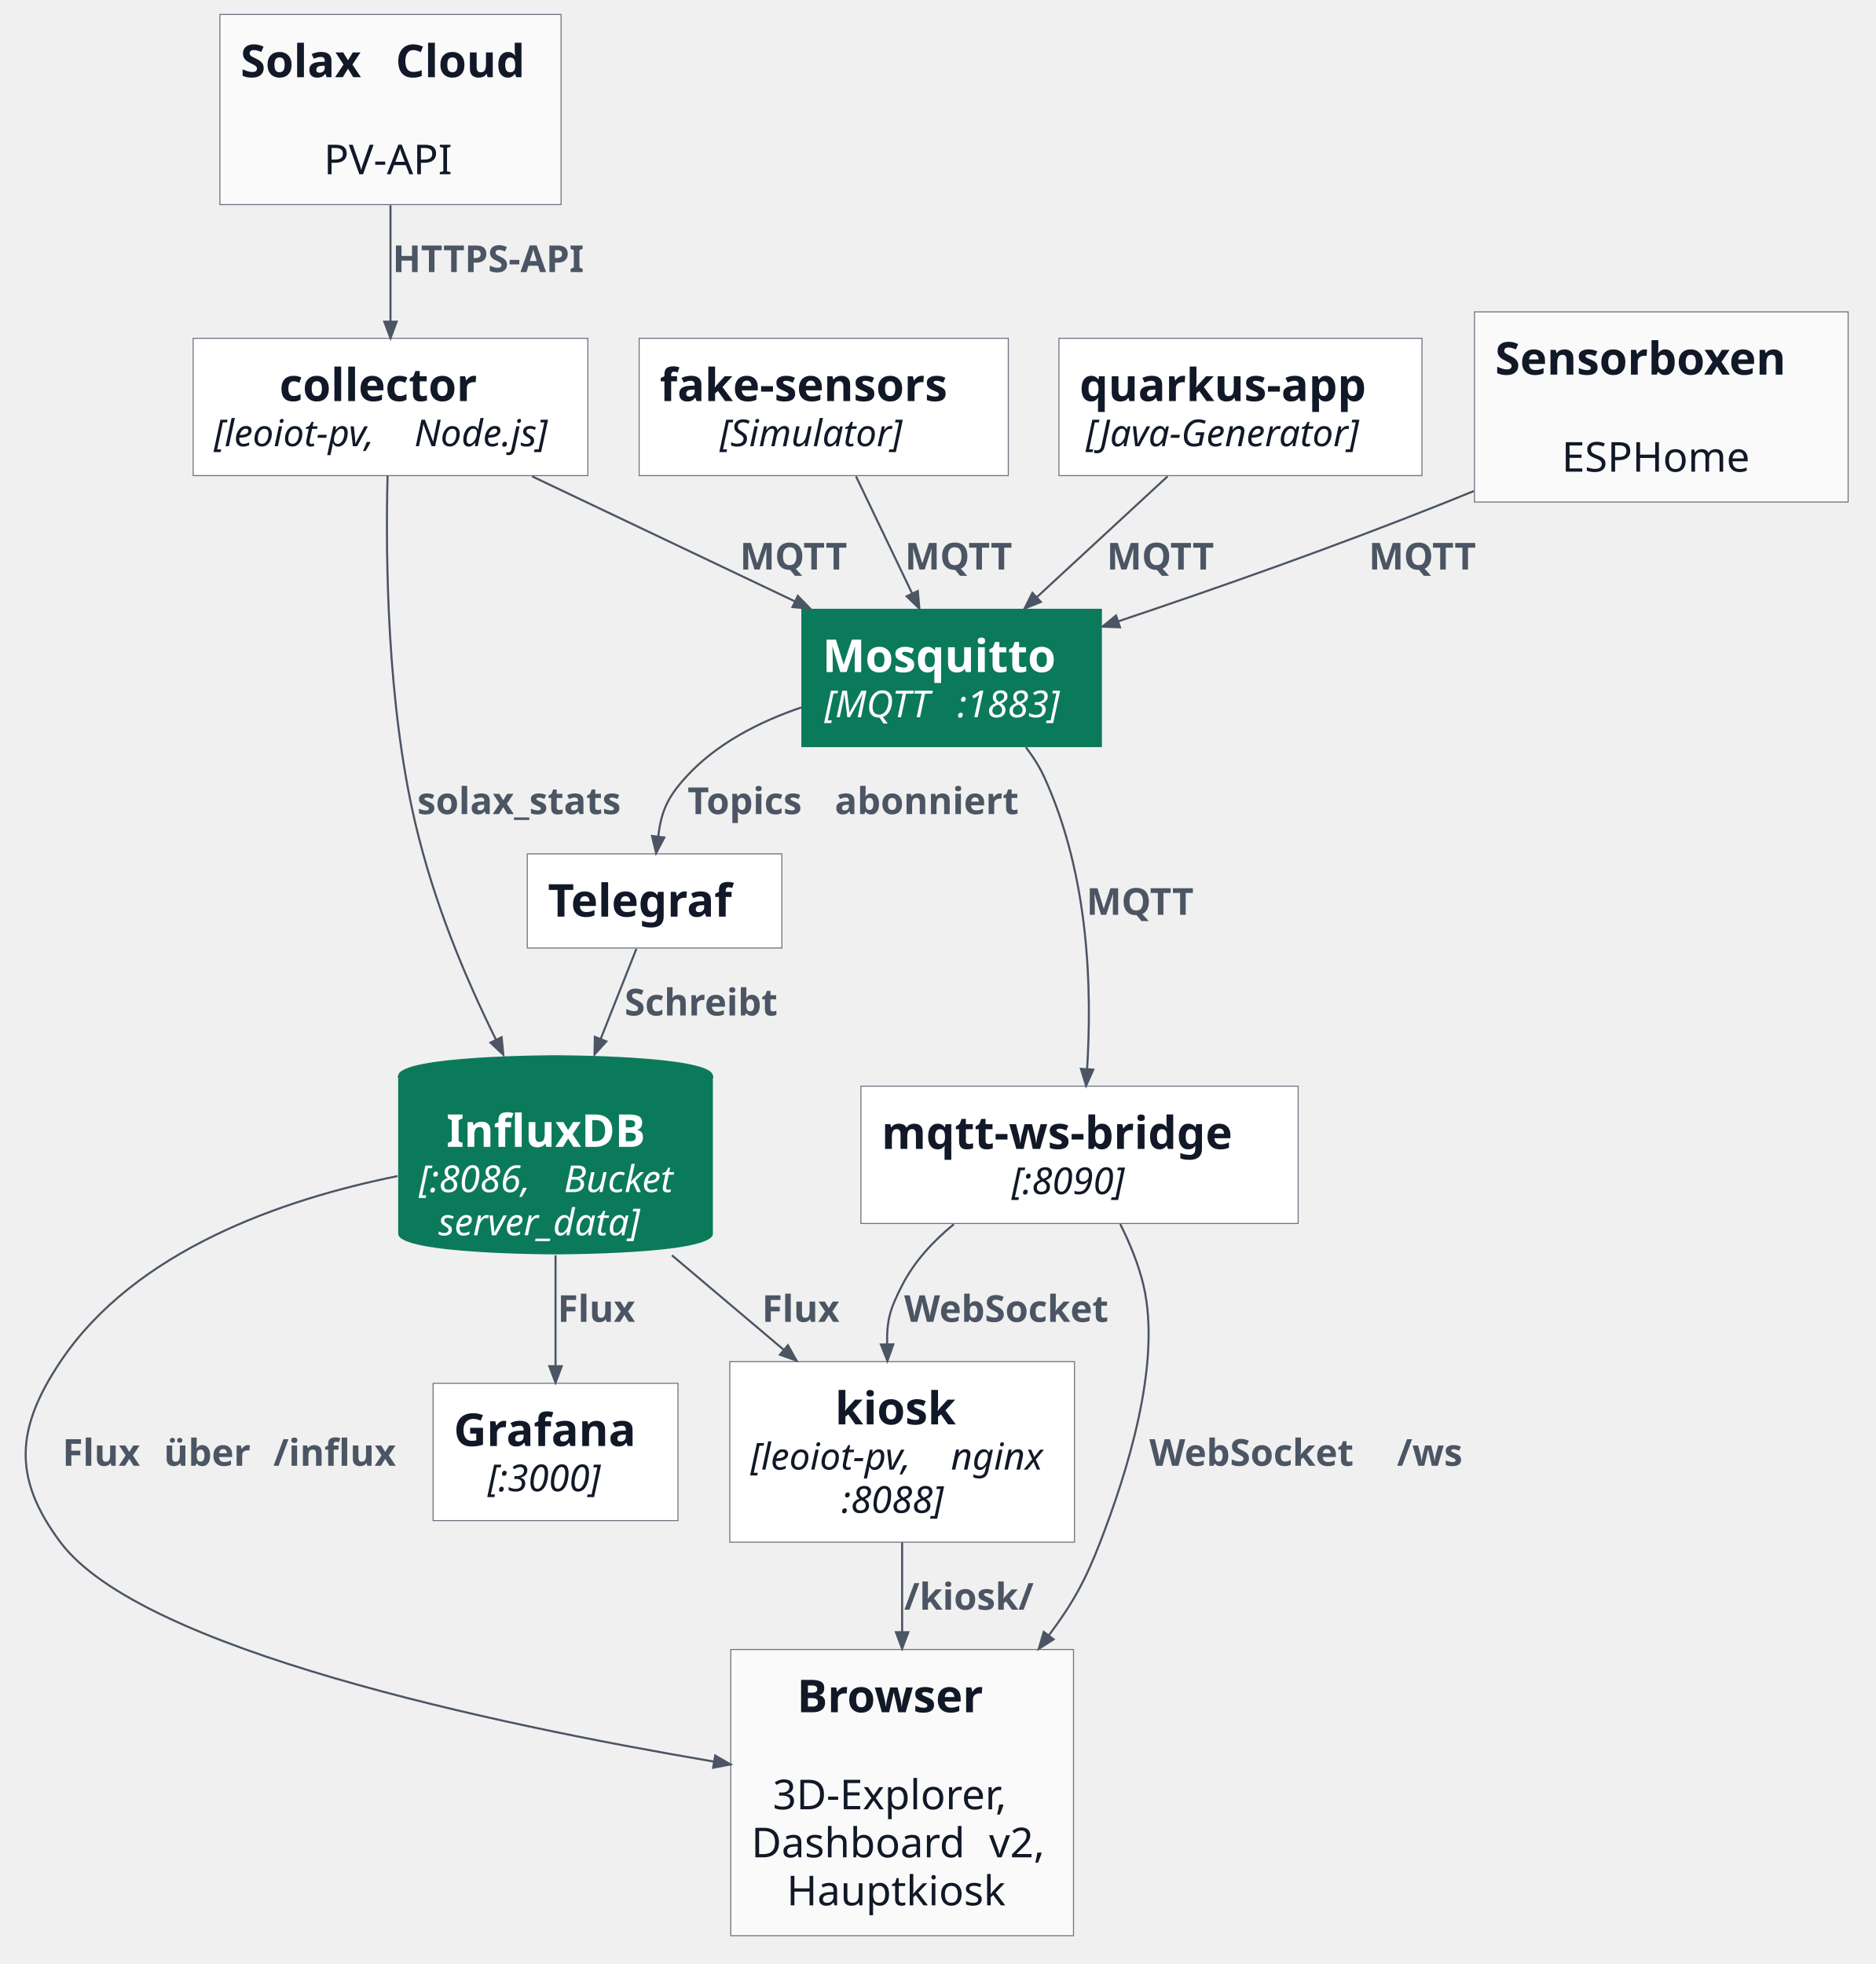
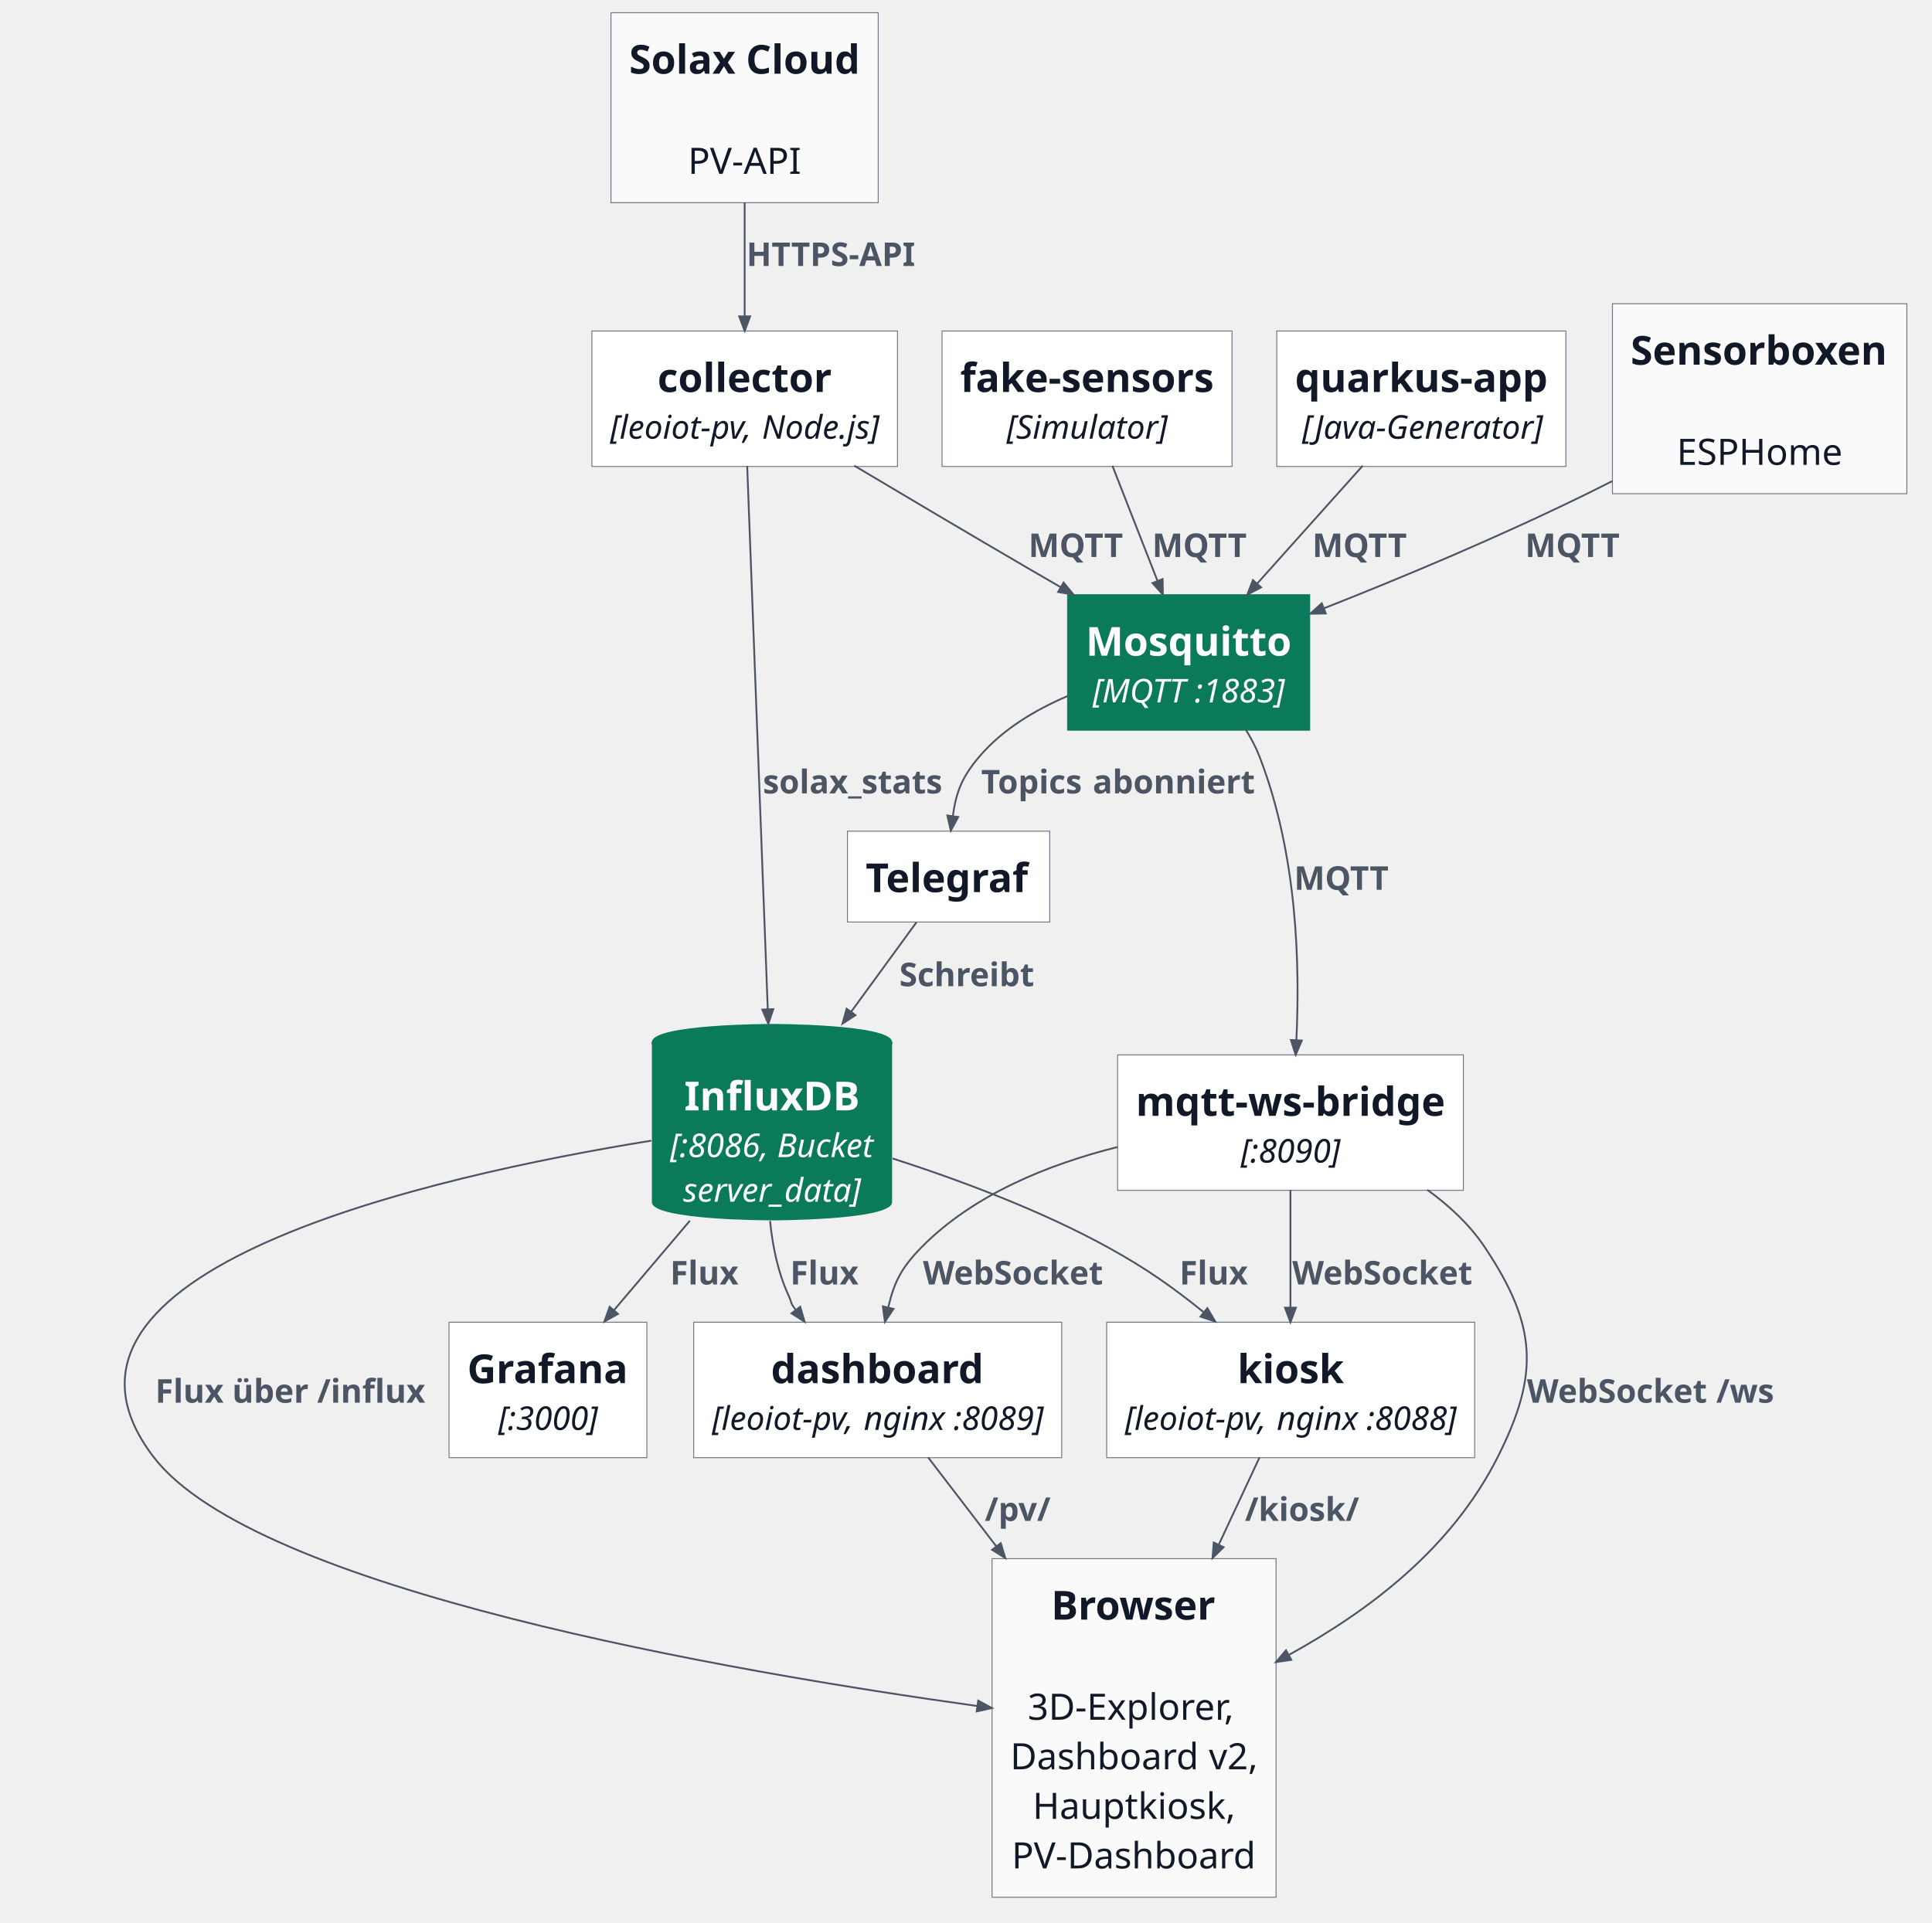
- <svg xmlns="http://www.w3.org/2000/svg" version="1.1" data-diagram-type="DESCRIPTION" style="width:909px;height:952px;" width="909px" height="952px" viewBox="0 0 909 952" zoomAndPan="magnify" preserveAspectRatio="none" contentStyleType="text/css">
+ <svg xmlns="http://www.w3.org/2000/svg" version="1.1" data-diagram-type="DESCRIPTION" style="width:1062px;height:1057px;" width="1062px" height="1057px" viewBox="0 0 1062 1057" zoomAndPan="magnify" preserveAspectRatio="none" contentStyleType="text/css">
  <defs />
  <g font-family="sans-serif" lengthAdjust="spacing">
    <g class="entity" data-qualified-name="sensors" id="ent0001" data-source-line="212">
-       <rect x="714.72" y="151.17" width="181.122" height="92.172" fill="#FAFAFA" style="stroke:#6B7280;stroke-width:0.5;" />
-       <text x="724.72" y="181.591" fill="#111827" font-size="22" textLength="161.122" font-weight="700">Sensorboxen</text>
-       <text x="802.102" y="205.344" fill="#111827" font-size="20"> </text>
-       <text x="757.053" y="228.625" fill="#111827" font-size="20" textLength="96.455">ESPHome</text>
+       <rect x="886.34" y="167" width="161.834" height="104.444" fill="#FAFAFA" style="stroke:#6B7280;stroke-width:0.5;" />
+       <text x="896.34" y="200.518" fill="#111827" font-size="22" textLength="141.834" font-weight="700">Sensorboxen</text>
+       <text x="964.657" y="228.344" fill="#111827" font-size="20"> </text>
+       <text x="921.707" y="255.584" fill="#111827" font-size="20" textLength="91.1">ESPHome</text>
    </g>
    <g class="entity" data-qualified-name="fake" id="ent0002" data-source-line="71">
-       <rect x="309.82" y="163.98" width="178.931" height="66.563" fill="#FFF" style="stroke:#6B7280;stroke-width:0.5;" />
-       <text x="319.82" y="194.401" fill="#111827" font-size="22" textLength="158.931" font-weight="700">fake-sensors</text>
-       <text x="348.827" y="216.297" fill="#111827" font-size="18" textLength="100.916" font-style="italic">[Simulator]</text>
+       <rect x="517.84" y="182" width="159.392" height="74.48" fill="#FFF" style="stroke:#6B7280;stroke-width:0.5;" />
+       <text x="527.84" y="215.518" fill="#111827" font-size="22" textLength="139.392" font-weight="700">fake-sensors</text>
+       <text x="553.292" y="241.206" fill="#111827" font-size="18" textLength="88.487" font-style="italic">[Simulator]</text>
    </g>
    <g class="entity" data-qualified-name="quarkus" id="ent0003" data-source-line="71">
-       <rect x="513.3" y="163.98" width="175.966" height="66.563" fill="#FFF" style="stroke:#6B7280;stroke-width:0.5;" />
-       <text x="523.3" y="194.401" fill="#111827" font-size="22" textLength="155.966" font-weight="700">quarkus-app</text>
-       <text x="526.299" y="216.297" fill="#111827" font-size="18" textLength="149.968" font-style="italic">[Java-Generator]</text>
+       <rect x="701.84" y="182" width="158.908" height="74.48" fill="#FFF" style="stroke:#6B7280;stroke-width:0.5;" />
+       <text x="711.84" y="215.518" fill="#111827" font-size="22" textLength="138.908" font-weight="700">quarkus-app</text>
+       <text x="715.748" y="241.206" fill="#111827" font-size="18" textLength="131.093" font-style="italic">[Java-Generator]</text>
    </g>
    <g class="entity" data-qualified-name="solaxcloud" id="ent0004" data-source-line="212">
-       <rect x="106.58" y="7" width="165.406" height="92.172" fill="#FAFAFA" style="stroke:#6B7280;stroke-width:0.5;" />
-       <text x="116.58" y="37.421" fill="#111827" font-size="22" textLength="67.536" font-weight="700">Solax</text>
-       <text x="184.116" y="37.421" fill="#111827" font-size="22" font-weight="700"> </text>
-       <text x="191.775" y="37.421" fill="#111827" font-size="22" textLength="70.211" font-weight="700">Cloud</text>
-       <text x="186.104" y="61.174" fill="#111827" font-size="20"> </text>
-       <text x="156.983" y="84.455" fill="#111827" font-size="20" textLength="64.6">PV-API</text>
+       <rect x="335.84" y="7" width="146.896" height="104.444" fill="#FAFAFA" style="stroke:#6B7280;stroke-width:0.5;" />
+       <text x="345.84" y="40.518" fill="#111827" font-size="22" textLength="58.454" font-weight="700">Solax</text>
+       <text x="404.294" y="40.518" fill="#111827" font-size="22" font-weight="700"> </text>
+       <text x="410.014" y="40.518" fill="#111827" font-size="22" textLength="62.722" font-weight="700">Cloud</text>
+       <text x="406.688" y="68.344" fill="#111827" font-size="20"> </text>
+       <text x="378.188" y="95.584" fill="#111827" font-size="20" textLength="62.2">PV-API</text>
    </g>
    <g class="entity" data-qualified-name="mosquitto" id="ent0005" data-source-line="71">
-       <rect x="388.68" y="295.34" width="145.2" height="66.563" fill="#0B7A5A" style="stroke:#0B7A5A;stroke-width:0.5;" />
-       <text x="398.68" y="325.761" fill="#FFF" font-size="22" textLength="125.2" font-weight="700">Mosquitto</text>
-       <text x="399.616" y="347.657" fill="#FFF" font-size="18" textLength="58.711" font-style="italic">[MQTT</text>
-       <text x="458.327" y="347.657" fill="#FFF" font-size="18" font-style="italic"> </text>
-       <text x="464.049" y="347.657" fill="#FFF" font-size="18" textLength="58.896" font-style="italic">:1883]</text>
+       <rect x="586.84" y="327" width="133.102" height="74.48" fill="#0B7A5A" style="stroke:#0B7A5A;stroke-width:0.5;" />
+       <text x="596.84" y="360.518" fill="#FFF" font-size="22" textLength="113.102" font-weight="700">Mosquitto</text>
+       <text x="600.616" y="386.206" fill="#FFF" font-size="18" textLength="51.372" font-style="italic">[MQTT</text>
+       <text x="651.987" y="386.206" fill="#FFF" font-size="18" font-style="italic"> </text>
+       <text x="656.667" y="386.206" fill="#FFF" font-size="18" textLength="49.5" font-style="italic">:1883]</text>
    </g>
    <g class="entity" data-qualified-name="telegraf" id="ent0006" data-source-line="71">
-       <rect x="255.58" y="413.9" width="123.404" height="45.609" fill="#FFF" style="stroke:#6B7280;stroke-width:0.5;" />
-       <text x="265.58" y="444.321" fill="#111827" font-size="22" textLength="103.404" font-weight="700">Telegraf</text>
+       <rect x="465.84" y="457" width="111.168" height="49.964" fill="#FFF" style="stroke:#6B7280;stroke-width:0.5;" />
+       <text x="475.84" y="490.518" fill="#111827" font-size="22" textLength="91.168" font-weight="700">Telegraf</text>
    </g>
    <g class="entity" data-qualified-name="influx" id="ent0007" data-source-line="75">
-       <path d="M193.01,521.51 C193.01,511.51 269.284,511.51 269.284,511.51 C269.284,511.51 345.558,511.51 345.558,521.51 L345.558,598.026 C345.558,608.026 269.284,608.026 269.284,608.026 C269.284,608.026 193.01,608.026 193.01,598.026 L193.01,521.51" fill="#0B7A5A" />
-       <path d="M193.01,521.51 C193.01,531.51 269.284,531.51 269.284,531.51 C269.284,531.51 345.558,531.51 345.558,521.51" style="stroke:#0B7A5A;stroke-width:0.5;" fill="none" />
-       <text x="216.363" y="555.931" fill="#FFF" font-size="22" textLength="105.843" font-weight="700">InfluxDB</text>
-       <text x="203.01" y="577.827" fill="#FFF" font-size="18" textLength="64.617" font-style="italic">[:8086,</text>
-       <text x="267.627" y="577.827" fill="#FFF" font-size="18" font-style="italic"> </text>
-       <text x="273.349" y="577.827" fill="#FFF" font-size="18" textLength="62.209" font-style="italic">Bucket</text>
-       <text x="212.511" y="598.781" fill="#FFF" font-size="18" textLength="113.546" font-style="italic">server_data]</text>
+       <path d="M358.34,573 C358.34,563 424.356,563 424.356,563 C424.356,563 490.371,563 490.371,573 L490.371,660.996 C490.371,670.996 424.356,670.996 424.356,670.996 C424.356,670.996 358.34,670.996 358.34,660.996 L358.34,573" fill="#0B7A5A" />
+       <path d="M358.34,573 C358.34,583 424.356,583 424.356,583 C424.356,583 490.371,583 490.371,573" style="stroke:#0B7A5A;stroke-width:0.5;" fill="none" />
+       <text x="376.12" y="610.518" fill="#FFF" font-size="22" textLength="96.47" font-weight="700">InfluxDB</text>
+       <text x="368.34" y="636.206" fill="#FFF" font-size="18" textLength="54.108" font-style="italic">[:8086,</text>
+       <text x="422.448" y="636.206" fill="#FFF" font-size="18" font-style="italic"> </text>
+       <text x="427.128" y="636.206" fill="#FFF" font-size="18" textLength="53.244" font-style="italic">Bucket</text>
+       <text x="375.531" y="660.722" fill="#FFF" font-size="18" textLength="97.649" font-style="italic">server_data]</text>
    </g>
    <g class="entity" data-qualified-name="bridge" id="ent0008" data-source-line="71">
-       <rect x="417.31" y="526.49" width="211.941" height="66.563" fill="#FFF" style="stroke:#6B7280;stroke-width:0.5;" />
-       <text x="427.31" y="556.911" fill="#111827" font-size="22" textLength="191.941" font-weight="700">mqtt-ws-bridge</text>
-       <text x="490.322" y="578.807" fill="#111827" font-size="18" textLength="65.918" font-style="italic">[:8090]</text>
+       <rect x="614.34" y="580" width="190.039" height="74.48" fill="#FFF" style="stroke:#6B7280;stroke-width:0.5;" />
+       <text x="624.34" y="613.518" fill="#111827" font-size="22" textLength="170.039" font-weight="700">mqtt-ws-bridge</text>
+       <text x="681.999" y="639.206" fill="#111827" font-size="18" textLength="54.72" font-style="italic">[:8090]</text>
    </g>
    <g class="entity" data-qualified-name="grafana" id="ent0009" data-source-line="71">
-       <rect x="209.95" y="670.51" width="118.678" height="66.563" fill="#FFF" style="stroke:#6B7280;stroke-width:0.5;" />
-       <text x="219.95" y="700.931" fill="#111827" font-size="22" textLength="98.678" font-weight="700">Grafana</text>
-       <text x="236.33" y="722.827" fill="#111827" font-size="18" textLength="65.918" font-style="italic">[:3000]</text>
+       <rect x="246.84" y="727" width="108.748" height="74.48" fill="#FFF" style="stroke:#6B7280;stroke-width:0.5;" />
+       <text x="256.84" y="760.518" fill="#111827" font-size="22" textLength="88.748" font-weight="700">Grafana</text>
+       <text x="273.854" y="786.206" fill="#111827" font-size="18" textLength="54.72" font-style="italic">[:3000]</text>
    </g>
    <g class="entity" data-qualified-name="collector" id="ent0010" data-source-line="71">
-       <rect x="93.64" y="163.98" width="191.299" height="66.563" fill="#FFF" style="stroke:#6B7280;stroke-width:0.5;" />
-       <text x="135.45" y="194.401" fill="#111827" font-size="22" textLength="107.68" font-weight="700">collector</text>
-       <text x="103.64" y="216.297" fill="#111827" font-size="18" textLength="91.477" font-style="italic">[leoiot-pv,</text>
-       <text x="195.117" y="216.297" fill="#111827" font-size="18" font-style="italic"> </text>
-       <text x="200.838" y="216.297" fill="#111827" font-size="18" textLength="74.101" font-style="italic">Node.js]</text>
+       <rect x="325.34" y="182" width="167.995" height="74.48" fill="#FFF" style="stroke:#6B7280;stroke-width:0.5;" />
+       <text x="361.432" y="215.518" fill="#111827" font-size="22" textLength="95.81" font-weight="700">collector</text>
+       <text x="335.34" y="241.206" fill="#111827" font-size="18" textLength="78.804" font-style="italic">[leoiot-pv,</text>
+       <text x="414.144" y="241.206" fill="#111827" font-size="18" font-style="italic"> </text>
+       <text x="418.824" y="241.206" fill="#111827" font-size="18" textLength="64.512" font-style="italic">Node.js]</text>
    </g>
    <g class="entity" data-qualified-name="kiosk" id="ent0011" data-source-line="71">
-       <rect x="353.74" y="660.03" width="167.094" height="87.516" fill="#FFF" style="stroke:#6B7280;stroke-width:0.5;" />
-       <text x="404.781" y="690.451" fill="#111827" font-size="22" textLength="65.012" font-weight="700">kiosk</text>
-       <text x="363.74" y="712.347" fill="#111827" font-size="18" textLength="91.477" font-style="italic">[leoiot-pv,</text>
-       <text x="455.217" y="712.347" fill="#111827" font-size="18" font-style="italic"> </text>
-       <text x="460.938" y="712.347" fill="#111827" font-size="18" textLength="49.896" font-style="italic">nginx</text>
-       <text x="407.839" y="733.301" fill="#111827" font-size="18" textLength="58.896" font-style="italic">:8088]</text>
+       <rect x="608.34" y="727" width="202.267" height="74.48" fill="#FFF" style="stroke:#6B7280;stroke-width:0.5;" />
+       <text x="680.202" y="760.518" fill="#111827" font-size="22" textLength="58.542" font-weight="700">kiosk</text>
+       <text x="618.34" y="786.206" fill="#111827" font-size="18" textLength="78.804" font-style="italic">[leoiot-pv,</text>
+       <text x="697.144" y="786.206" fill="#111827" font-size="18" font-style="italic"> </text>
+       <text x="701.824" y="786.206" fill="#111827" font-size="18" textLength="44.604" font-style="italic">nginx</text>
+       <text x="746.427" y="786.206" fill="#111827" font-size="18" font-style="italic"> </text>
+       <text x="751.107" y="786.206" fill="#111827" font-size="18" textLength="49.5" font-style="italic">:8088]</text>
    </g>
-     <g class="entity" data-qualified-name="browser" id="ent0012" data-source-line="212">
-       <rect x="354.22" y="799.55" width="166.133" height="138.734" fill="#FAFAFA" style="stroke:#6B7280;stroke-width:0.5;" />
-       <text x="386.325" y="829.971" fill="#111827" font-size="22" textLength="101.922" font-weight="700">Browser</text>
-       <text x="434.108" y="853.724" fill="#111827" font-size="20"> </text>
-       <text x="374.581" y="877.005" fill="#111827" font-size="20" textLength="125.41">3D-Explorer,</text>
-       <text x="364.22" y="900.286" fill="#111827" font-size="20" textLength="108.857">Dashboard</text>
-       <text x="473.077" y="900.286" fill="#111827" font-size="20"> </text>
-       <text x="479.435" y="900.286" fill="#111827" font-size="20" textLength="30.918">v2,</text>
-       <text x="381.344" y="923.568" fill="#111827" font-size="20" textLength="111.885">Hauptkiosk</text>
+     <g class="entity" data-qualified-name="dashboard" id="ent0012" data-source-line="71">
+       <rect x="381.34" y="727" width="202.267" height="74.48" fill="#FFF" style="stroke:#6B7280;stroke-width:0.5;" />
+       <text x="423.799" y="760.518" fill="#111827" font-size="22" textLength="117.348" font-weight="700">dashboard</text>
+       <text x="391.34" y="786.206" fill="#111827" font-size="18" textLength="78.804" font-style="italic">[leoiot-pv,</text>
+       <text x="470.144" y="786.206" fill="#111827" font-size="18" font-style="italic"> </text>
+       <text x="474.824" y="786.206" fill="#111827" font-size="18" textLength="44.604" font-style="italic">nginx</text>
+       <text x="519.427" y="786.206" fill="#111827" font-size="18" font-style="italic"> </text>
+       <text x="524.107" y="786.206" fill="#111827" font-size="18" textLength="49.5" font-style="italic">:8089]</text>
    </g>
-     <g class="link" data-entity-1="ent0001" data-entity-2="ent0005" id="lnk13" data-source-line="1779" data-link-type="dependency">
-       <path d="M714.38,238.03 C709.96,239.85 705.58,241.63 701.28,243.34 C645.92,265.46 589.794,285.144 541.934,301.214" style="stroke:#4B5563;stroke-width:1;" fill="none" id="sensors-to-mosquitto" />
-       <polygon points="534.35,303.76,542.889,304.058,540.979,298.37,534.35,303.76" fill="#4B5563" style="stroke:#4B5563;stroke-width:1;stroke-linejoin:miter;stroke-miterlimit:10;" />
-       <text x="663.48" y="276.048" fill="#4B5563" font-size="18" textLength="57.771" font-weight="700">MQTT</text>
+     <g class="entity" data-qualified-name="browser" id="ent0013" data-source-line="212">
+       <rect x="545.34" y="857" width="156.1" height="186.164" fill="#FAFAFA" style="stroke:#6B7280;stroke-width:0.5;" />
+       <text x="577.817" y="890.518" fill="#111827" font-size="22" textLength="91.146" font-weight="700">Browser</text>
+       <text x="620.79" y="918.344" fill="#111827" font-size="20"> </text>
+       <text x="564.94" y="945.584" fill="#111827" font-size="20" textLength="116.9">3D-Explorer,</text>
+       <text x="555.34" y="972.824" fill="#111827" font-size="20" textLength="103.94">Dashboard</text>
+       <text x="659.28" y="972.824" fill="#111827" font-size="20"> </text>
+       <text x="664.48" y="972.824" fill="#111827" font-size="20" textLength="26.96">v2,</text>
+       <text x="567.65" y="1000.064" fill="#111827" font-size="20" textLength="111.48">Hauptkiosk,</text>
+       <text x="556.15" y="1027.304" fill="#111827" font-size="20" textLength="134.48">PV-Dashboard</text>
    </g>
-     <g class="link" data-entity-1="ent0002" data-entity-2="ent0005" id="lnk14" data-source-line="1779" data-link-type="dependency">
-       <path d="M414.93,230.9 C424.33,250.51 432.795,268.165 442.185,287.775" style="stroke:#4B5563;stroke-width:1;" fill="none" id="fake-to-mosquitto" />
-       <polygon points="445.64,294.99,444.891,286.479,439.479,289.07,445.64,294.99" fill="#4B5563" style="stroke:#4B5563;stroke-width:1;stroke-linejoin:miter;stroke-miterlimit:10;" />
-       <text x="438.66" y="276.048" fill="#4B5563" font-size="18" textLength="57.771" font-weight="700">MQTT</text>
+     <g class="link" data-entity-1="ent0001" data-entity-2="ent0005" id="lnk14" data-source-line="1779" data-link-type="dependency">
+       <path d="M886.29,264.51 C881.93,266.74 877.6,268.91 873.34,271 C822.98,295.71 771.74,317.1 727.65,334.52" style="stroke:#4B5563;stroke-width:1;" fill="none" id="sensors-to-mosquitto" />
+       <polygon points="720.21,337.46,728.753,337.31,726.548,331.73,720.21,337.46" fill="#4B5563" style="stroke:#4B5563;stroke-width:1;stroke-linejoin:miter;stroke-miterlimit:10;" />
+       <text x="838.34" y="306.242" fill="#4B5563" font-size="18" textLength="52.146" font-weight="700">MQTT</text>
    </g>
-     <g class="link" data-entity-1="ent0003" data-entity-2="ent0005" id="lnk15" data-source-line="1779" data-link-type="dependency">
-       <path d="M565.96,230.9 C544.73,250.51 523.695,269.95 502.475,289.56" style="stroke:#4B5563;stroke-width:1;" fill="none" id="quarkus-to-mosquitto" />
-       <polygon points="496.6,294.99,504.511,291.764,500.439,287.357,496.6,294.99" fill="#4B5563" style="stroke:#4B5563;stroke-width:1;stroke-linejoin:miter;stroke-miterlimit:10;" />
-       <text x="536.48" y="276.048" fill="#4B5563" font-size="18" textLength="57.771" font-weight="700">MQTT</text>
+     <g class="link" data-entity-1="ent0002" data-entity-2="ent0005" id="lnk15" data-source-line="1779" data-link-type="dependency">
+       <path d="M611.48,256.08 C619.97,277.76 627.813,297.801 636.303,319.481" style="stroke:#4B5563;stroke-width:1;" fill="none" id="fake-to-mosquitto" />
+       <polygon points="639.22,326.93,639.096,318.387,633.509,320.575,639.22,326.93" fill="#4B5563" style="stroke:#4B5563;stroke-width:1;stroke-linejoin:miter;stroke-miterlimit:10;" />
+       <text x="633.34" y="306.242" fill="#4B5563" font-size="18" textLength="52.146" font-weight="700">MQTT</text>
    </g>
-     <g class="link" data-entity-1="ent0004" data-entity-2="ent0010" id="lnk16" data-source-line="1779" data-link-type="dependency">
-       <path d="M189.28,99.46 C189.28,120.43 189.28,136.84 189.28,155.91" style="stroke:#4B5563;stroke-width:1;" fill="none" id="solaxcloud-to-collector" />
-       <polygon points="189.28,163.91,192.28,155.91,186.28,155.91,189.28,163.91" fill="#4B5563" style="stroke:#4B5563;stroke-width:1;stroke-linejoin:miter;stroke-miterlimit:10;" />
-       <text x="190.28" y="131.878" fill="#4B5563" font-size="18" textLength="107.068" font-weight="700">HTTPS-API</text>
+     <g class="link" data-entity-1="ent0003" data-entity-2="ent0005" id="lnk16" data-source-line="1779" data-link-type="dependency">
+       <path d="M749.05,256.08 C729.64,277.76 710.376,299.29 690.966,320.97" style="stroke:#4B5563;stroke-width:1;" fill="none" id="quarkus-to-mosquitto" />
+       <polygon points="685.63,326.93,693.201,322.971,688.731,318.969,685.63,326.93" fill="#4B5563" style="stroke:#4B5563;stroke-width:1;stroke-linejoin:miter;stroke-miterlimit:10;" />
+       <text x="721.34" y="306.242" fill="#4B5563" font-size="18" textLength="52.146" font-weight="700">MQTT</text>
    </g>
-     <g class="link" data-entity-1="ent0010" data-entity-2="ent0005" id="lnk17" data-source-line="1779" data-link-type="dependency">
-       <path d="M257.92,230.9 C299.16,250.51 344.216,271.944 385.446,291.554" style="stroke:#4B5563;stroke-width:1;" fill="none" id="collector-to-mosquitto" />
-       <polygon points="392.67,294.99,386.734,288.845,384.157,294.263,392.67,294.99" fill="#4B5563" style="stroke:#4B5563;stroke-width:1;stroke-linejoin:miter;stroke-miterlimit:10;" />
-       <text x="358.65" y="276.048" fill="#4B5563" font-size="18" textLength="57.771" font-weight="700">MQTT</text>
+     <g class="link" data-entity-1="ent0004" data-entity-2="ent0010" id="lnk17" data-source-line="1779" data-link-type="dependency">
+       <path d="M409.34,111.3 C409.34,134.37 409.34,153.04 409.34,173.95" style="stroke:#4B5563;stroke-width:1;" fill="none" id="solaxcloud-to-collector" />
+       <polygon points="409.34,181.95,412.34,173.95,406.34,173.95,409.34,181.95" fill="#4B5563" style="stroke:#4B5563;stroke-width:1;stroke-linejoin:miter;stroke-miterlimit:10;" />
+       <text x="410.34" y="146.242" fill="#4B5563" font-size="18" textLength="92.357" font-weight="700">HTTPS-API</text>
    </g>
-     <g class="link" data-entity-1="ent0010" data-entity-2="ent0007" id="lnk18" data-source-line="1779" data-link-type="dependency">
-       <path d="M187.86,230.72 C186.86,270.8 187.63,340.82 201.28,398.9 C210.54,438.25 225.203,473.029 240.453,504.079" style="stroke:#4B5563;stroke-width:1;" fill="none" id="collector-to-influx" />
-       <polygon points="243.98,511.26,243.146,502.757,237.761,505.402,243.98,511.26" fill="#4B5563" style="stroke:#4B5563;stroke-width:1;stroke-linejoin:miter;stroke-miterlimit:10;" />
-       <text x="202.28" y="394.608" fill="#4B5563" font-size="18" textLength="112.79" font-weight="700">solax_stats</text>
+     <g class="link" data-entity-1="ent0010" data-entity-2="ent0005" id="lnk18" data-source-line="1779" data-link-type="dependency">
+       <path d="M469.58,256.04 C498.22,273.11 532.99,293.71 564.34,312 C572.65,316.84 574.475,317.932 583.135,322.912" style="stroke:#4B5563;stroke-width:1;" fill="none" id="collector-to-mosquitto" />
+       <polygon points="590.07,326.9,584.63,320.311,581.639,325.513,590.07,326.9" fill="#4B5563" style="stroke:#4B5563;stroke-width:1;stroke-linejoin:miter;stroke-miterlimit:10;" />
+       <text x="565.34" y="306.242" fill="#4B5563" font-size="18" textLength="52.146" font-weight="700">MQTT</text>
    </g>
-     <g class="link" data-entity-1="ent0005" data-entity-2="ent0006" id="lnk19" data-source-line="1779" data-link-type="dependency">
-       <path d="M388.4,342.92 C367.79,349.93 346.99,360.62 332.28,376.9 C323.32,386.83 320.537,393.441 319.027,405.591" style="stroke:#4B5563;stroke-width:1;" fill="none" id="mosquitto-to-telegraf" />
-       <polygon points="318.04,413.53,322.004,405.961,316.05,405.221,318.04,413.53" fill="#4B5563" style="stroke:#4B5563;stroke-width:1;stroke-linejoin:miter;stroke-miterlimit:10;" />
-       <text x="333.28" y="394.608" fill="#4B5563" font-size="18" textLength="65.083" font-weight="700">Topics</text>
-       <text x="398.363" y="394.608" fill="#4B5563" font-size="18" font-weight="700"> </text>
-       <text x="404.63" y="394.608" fill="#4B5563" font-size="18" textLength="98.886" font-weight="700">abonniert</text>
+     <g class="link" data-entity-1="ent0010" data-entity-2="ent0007" id="lnk19" data-source-line="1779" data-link-type="dependency">
+       <path d="M410.72,256.19 C413.37,326.36 418.937,473.176 422.037,554.976" style="stroke:#4B5563;stroke-width:1;" fill="none" id="collector-to-influx" />
+       <polygon points="422.34,562.97,425.035,554.862,419.039,555.089,422.34,562.97" fill="#4B5563" style="stroke:#4B5563;stroke-width:1;stroke-linejoin:miter;stroke-miterlimit:10;" />
+       <text x="419.34" y="436.242" fill="#4B5563" font-size="18" textLength="98.639" font-weight="700">solax_stats</text>
    </g>
-     <g class="link" data-entity-1="ent0006" data-entity-2="ent0007" id="lnk20" data-source-line="1779" data-link-type="dependency">
-       <path d="M308.48,459.91 C302.8,474.25 298.126,486.022 291.126,503.692" style="stroke:#4B5563;stroke-width:1;" fill="none" id="telegraf-to-influx" />
-       <polygon points="288.18,511.13,293.916,504.797,288.337,502.587,288.18,511.13" fill="#4B5563" style="stroke:#4B5563;stroke-width:1;stroke-linejoin:miter;stroke-miterlimit:10;" />
-       <text x="302.76" y="492.218" fill="#4B5563" font-size="18" textLength="85.192" font-weight="700">Schreibt</text>
+     <g class="link" data-entity-1="ent0005" data-entity-2="ent0006" id="lnk20" data-source-line="1779" data-link-type="dependency">
+       <path d="M586.75,382.76 C568.87,390.39 551.01,401.11 538.34,416 C528.75,427.29 525.588,435.446 523.738,448.796" style="stroke:#4B5563;stroke-width:1;" fill="none" id="mosquitto-to-telegraf" />
+       <polygon points="522.64,456.72,526.71,449.208,520.767,448.384,522.64,456.72" fill="#4B5563" style="stroke:#4B5563;stroke-width:1;stroke-linejoin:miter;stroke-miterlimit:10;" />
+       <text x="539.34" y="436.242" fill="#4B5563" font-size="18" textLength="56.646" font-weight="700">Topics</text>
+       <text x="595.986" y="436.242" fill="#4B5563" font-size="18" font-weight="700"> </text>
+       <text x="600.666" y="436.242" fill="#4B5563" font-size="18" textLength="89.171" font-weight="700">abonniert</text>
    </g>
-     <g class="link" data-entity-1="ent0005" data-entity-2="ent0008" id="lnk21" data-source-line="1779" data-link-type="dependency">
-       <path d="M497.25,362.18 C500.79,366.8 503.94,371.75 506.28,376.9 C528.35,425.4 529.259,480.585 526.949,518.285" style="stroke:#4B5563;stroke-width:1;" fill="none" id="mosquitto-to-bridge" />
-       <polygon points="526.46,526.27,529.944,518.468,523.955,518.101,526.46,526.27" fill="#4B5563" style="stroke:#4B5563;stroke-width:1;stroke-linejoin:miter;stroke-miterlimit:10;" />
-       <text x="526.63" y="443.418" fill="#4B5563" font-size="18" textLength="57.771" font-weight="700">MQTT</text>
+     <g class="link" data-entity-1="ent0006" data-entity-2="ent0007" id="lnk21" data-source-line="1779" data-link-type="dependency">
+       <path d="M503.78,507.09 C492.42,522.66 481.894,537.086 467.804,556.406" style="stroke:#4B5563;stroke-width:1;" fill="none" id="telegraf-to-influx" />
+       <polygon points="463.09,562.87,470.228,558.174,465.38,554.639,463.09,562.87" fill="#4B5563" style="stroke:#4B5563;stroke-width:1;stroke-linejoin:miter;stroke-miterlimit:10;" />
+       <text x="494.34" y="542.242" fill="#4B5563" font-size="18" textLength="74.502" font-weight="700">Schreibt</text>
    </g>
-     <g class="link" data-entity-1="ent0008" data-entity-2="ent0012" id="lnk22" data-source-line="1779" data-link-type="dependency">
-       <path d="M542.99,593.3 C547.63,602.58 551.91,612.92 554.28,623.03 C563.26,661.2 546.02,714.63 533.28,747.55 C526.24,765.74 520.207,776.948 508.317,792.818" style="stroke:#4B5563;stroke-width:1;" fill="none" id="bridge-to-browser" />
-       <polygon points="503.52,799.22,510.718,794.616,505.916,791.019,503.52,799.22" fill="#4B5563" style="stroke:#4B5563;stroke-width:1;stroke-linejoin:miter;stroke-miterlimit:10;" />
-       <text x="557.12" y="710.498" fill="#4B5563" font-size="18" textLength="113.73" font-weight="700">WebSocket</text>
-       <text x="670.85" y="710.498" fill="#4B5563" font-size="18" font-weight="700"> </text>
-       <text x="677.117" y="710.498" fill="#4B5563" font-size="18" textLength="33.917" font-weight="700">/ws</text>
+     <g class="link" data-entity-1="ent0005" data-entity-2="ent0008" id="lnk22" data-source-line="1779" data-link-type="dependency">
+       <path d="M684.74,401.12 C687.73,405.89 690.38,410.91 692.34,416 C713.33,470.28 714.549,530.859 712.599,571.979" style="stroke:#4B5563;stroke-width:1;" fill="none" id="mosquitto-to-bridge" />
+       <polygon points="712.22,579.97,715.596,572.121,709.602,571.837,712.22,579.97" fill="#4B5563" style="stroke:#4B5563;stroke-width:1;stroke-linejoin:miter;stroke-miterlimit:10;" />
+       <text x="711.34" y="489.242" fill="#4B5563" font-size="18" textLength="52.146" font-weight="700">MQTT</text>
    </g>
-     <g class="link" data-entity-1="ent0007" data-entity-2="ent0009" id="lnk23" data-source-line="1779" data-link-type="dependency">
-       <path d="M269.28,608.46 C269.28,628.76 269.28,643.93 269.28,662.23" style="stroke:#4B5563;stroke-width:1;" fill="none" id="influx-to-grafana" />
-       <polygon points="269.28,670.23,272.28,662.23,266.28,662.23,269.28,670.23" fill="#4B5563" style="stroke:#4B5563;stroke-width:1;stroke-linejoin:miter;stroke-miterlimit:10;" />
-       <text x="270.28" y="640.738" fill="#4B5563" font-size="18" textLength="42.891" font-weight="700">Flux</text>
+     <g class="link" data-entity-1="ent0008" data-entity-2="ent0013" id="lnk23" data-source-line="1779" data-link-type="dependency">
+       <path d="M784.57,654.19 C796.79,663.05 808.12,673.63 816.34,686 C844.7,728.64 846.39,755.27 823.34,801 C797.83,851.63 752.9,885.367 708.36,910.007" style="stroke:#4B5563;stroke-width:1;" fill="none" id="bridge-to-browser" />
+       <polygon points="701.36,913.88,709.812,912.632,706.908,907.382,701.36,913.88" fill="#4B5563" style="stroke:#4B5563;stroke-width:1;stroke-linejoin:miter;stroke-miterlimit:10;" />
+       <text x="839.34" y="771.242" fill="#4B5563" font-size="18" textLength="99.359" font-weight="700">WebSocket</text>
+       <text x="938.699" y="771.242" fill="#4B5563" font-size="18" font-weight="700"> </text>
+       <text x="943.379" y="771.242" fill="#4B5563" font-size="18" textLength="31.788" font-weight="700">/ws</text>
    </g>
-     <g class="link" data-entity-1="ent0007" data-entity-2="ent0012" id="lnk24" data-source-line="1779" data-link-type="dependency">
-       <path d="M192.68,570.09 C137.05,581.31 65.43,605.96 29.28,660.03 C7.67,692.36 6,716.39 29.28,747.55 C68.2,799.6 238.563,835.63 346.173,853.91" style="stroke:#4B5563;stroke-width:1;" fill="none" id="influx-to-browser" />
-       <polygon points="354.06,855.25,346.675,850.953,345.671,856.868,354.06,855.25" fill="#4B5563" style="stroke:#4B5563;stroke-width:1;stroke-linejoin:miter;stroke-miterlimit:10;" />
-       <text x="30.28" y="710.498" fill="#4B5563" font-size="18" textLength="42.891" font-weight="700">Flux</text>
-       <text x="73.171" y="710.498" fill="#4B5563" font-size="18" font-weight="700"> </text>
-       <text x="79.437" y="710.498" fill="#4B5563" font-size="18" textLength="46.784" font-weight="700">über</text>
-       <text x="126.221" y="710.498" fill="#4B5563" font-size="18" font-weight="700"> </text>
-       <text x="132.488" y="710.498" fill="#4B5563" font-size="18" textLength="63.984" font-weight="700">/influx</text>
+     <g class="link" data-entity-1="ent0007" data-entity-2="ent0009" id="lnk24" data-source-line="1779" data-link-type="dependency">
+       <path d="M379.24,671.17 C363.61,689.6 351.624,703.718 337.404,720.488" style="stroke:#4B5563;stroke-width:1;" fill="none" id="influx-to-grafana" />
+       <polygon points="332.23,726.59,339.692,722.429,335.116,718.548,332.23,726.59" fill="#4B5563" style="stroke:#4B5563;stroke-width:1;stroke-linejoin:miter;stroke-miterlimit:10;" />
+       <text x="368.34" y="706.242" fill="#4B5563" font-size="18" textLength="37.602" font-weight="700">Flux</text>
    </g>
-     <g class="link" data-entity-1="ent0007" data-entity-2="ent0011" id="lnk25" data-source-line="1779" data-link-type="dependency">
-       <path d="M325.69,608.46 C345.24,624.98 360.911,638.225 380.001,654.365" style="stroke:#4B5563;stroke-width:1;" fill="none" id="influx-to-kiosk" />
-       <polygon points="386.11,659.53,381.938,652.074,378.064,656.656,386.11,659.53" fill="#4B5563" style="stroke:#4B5563;stroke-width:1;stroke-linejoin:miter;stroke-miterlimit:10;" />
-       <text x="369.33" y="640.738" fill="#4B5563" font-size="18" textLength="42.891" font-weight="700">Flux</text>
+     <g class="link" data-entity-1="ent0007" data-entity-2="ent0013" id="lnk25" data-source-line="1779" data-link-type="dependency">
+       <path d="M357.99,627.18 C238.38,646.48 6,698.25 84.34,801 C140.2,874.26 401.787,919.156 537.297,938.036" style="stroke:#4B5563;stroke-width:1;" fill="none" id="influx-to-browser" />
+       <polygon points="545.22,939.14,537.711,935.065,536.883,941.007,545.22,939.14" fill="#4B5563" style="stroke:#4B5563;stroke-width:1;stroke-linejoin:miter;stroke-miterlimit:10;" />
+       <text x="85.34" y="771.242" fill="#4B5563" font-size="18" textLength="37.602" font-weight="700">Flux</text>
+       <text x="122.942" y="771.242" fill="#4B5563" font-size="18" font-weight="700"> </text>
+       <text x="127.622" y="771.242" fill="#4B5563" font-size="18" textLength="42.03" font-weight="700">über</text>
+       <text x="169.651" y="771.242" fill="#4B5563" font-size="18" font-weight="700"> </text>
+       <text x="174.331" y="771.242" fill="#4B5563" font-size="18" textLength="59.436" font-weight="700">/influx</text>
    </g>
-     <g class="link" data-entity-1="ent0008" data-entity-2="ent0011" id="lnk26" data-source-line="1779" data-link-type="dependency">
-       <path d="M462.35,593.41 C452.24,601.68 443.15,611.54 437.28,623.03 C431.62,634.13 429.811,639.281 430.011,651.671" style="stroke:#4B5563;stroke-width:1;" fill="none" id="bridge-to-kiosk" />
-       <polygon points="430.14,659.67,433.01,651.623,427.011,651.719,430.14,659.67" fill="#4B5563" style="stroke:#4B5563;stroke-width:1;stroke-linejoin:miter;stroke-miterlimit:10;" />
-       <text x="438.28" y="640.738" fill="#4B5563" font-size="18" textLength="113.73" font-weight="700">WebSocket</text>
+     <g class="link" data-entity-1="ent0007" data-entity-2="ent0011" id="lnk26" data-source-line="1779" data-link-type="dependency">
+       <path d="M490.68,636.96 C526.91,648.64 571.89,665.34 609.34,686 C629.87,697.33 644.488,707.612 661.788,721.592" style="stroke:#4B5563;stroke-width:1;" fill="none" id="influx-to-kiosk" />
+       <polygon points="668.01,726.62,663.673,719.258,659.902,723.925,668.01,726.62" fill="#4B5563" style="stroke:#4B5563;stroke-width:1;stroke-linejoin:miter;stroke-miterlimit:10;" />
+       <text x="648.34" y="706.242" fill="#4B5563" font-size="18" textLength="37.602" font-weight="700">Flux</text>
    </g>
-     <g class="link" data-entity-1="ent0011" data-entity-2="ent0012" id="lnk27" data-source-line="1779" data-link-type="dependency">
-       <path d="M437.28,747.65 C437.28,763.41 437.28,773.69 437.28,791.16" style="stroke:#4B5563;stroke-width:1;" fill="none" id="kiosk-to-browser" />
-       <polygon points="437.28,799.16,440.28,791.16,434.28,791.16,437.28,799.16" fill="#4B5563" style="stroke:#4B5563;stroke-width:1;stroke-linejoin:miter;stroke-miterlimit:10;" />
-       <text x="438.28" y="780.258" fill="#4B5563" font-size="18" textLength="66.34" font-weight="700">/kiosk/</text>
+     <g class="link" data-entity-1="ent0008" data-entity-2="ent0011" id="lnk27" data-source-line="1779" data-link-type="dependency">
+       <path d="M709.34,654.22 C709.34,676.44 709.34,696.8 709.34,719" style="stroke:#4B5563;stroke-width:1;" fill="none" id="bridge-to-kiosk" />
+       <polygon points="709.34,727,712.34,719,706.34,719,709.34,727" fill="#4B5563" style="stroke:#4B5563;stroke-width:1;stroke-linejoin:miter;stroke-miterlimit:10;" />
+       <text x="710.34" y="706.242" fill="#4B5563" font-size="18" textLength="99.359" font-weight="700">WebSocket</text>
+     </g>
+     <g class="link" data-entity-1="ent0007" data-entity-2="ent0012" id="lnk28" data-source-line="1779" data-link-type="dependency">
+       <path d="M423.29,671.33 C424.65,685.06 427.6,699.49 433.34,712 C435.7,717.13 433.981,715.677 437.471,720.317" style="stroke:#4B5563;stroke-width:1;" fill="none" id="influx-to-dashboard" />
+       <polygon points="442.28,726.71,439.869,718.513,435.074,722.12,442.28,726.71" fill="#4B5563" style="stroke:#4B5563;stroke-width:1;stroke-linejoin:miter;stroke-miterlimit:10;" />
+       <text x="434.34" y="706.242" fill="#4B5563" font-size="18" textLength="37.602" font-weight="700">Flux</text>
+     </g>
+     <g class="link" data-entity-1="ent0008" data-entity-2="ent0012" id="lnk29" data-source-line="1779" data-link-type="dependency">
+       <path d="M614.23,630.68 C576.26,640.2 534.88,656.85 506.34,686 C495.67,696.91 491.529,704.685 488.229,718.985" style="stroke:#4B5563;stroke-width:1;" fill="none" id="bridge-to-dashboard" />
+       <polygon points="486.43,726.78,491.152,719.659,485.306,718.31,486.43,726.78" fill="#4B5563" style="stroke:#4B5563;stroke-width:1;stroke-linejoin:miter;stroke-miterlimit:10;" />
+       <text x="507.34" y="706.242" fill="#4B5563" font-size="18" textLength="99.359" font-weight="700">WebSocket</text>
+     </g>
+     <g class="link" data-entity-1="ent0011" data-entity-2="ent0013" id="lnk30" data-source-line="1779" data-link-type="dependency">
+       <path d="M692.35,801.35 C684.86,817.38 679.079,829.763 669.889,849.413" style="stroke:#4B5563;stroke-width:1;" fill="none" id="kiosk-to-browser" />
+       <polygon points="666.5,856.66,672.607,850.684,667.172,848.142,666.5,856.66" fill="#4B5563" style="stroke:#4B5563;stroke-width:1;stroke-linejoin:miter;stroke-miterlimit:10;" />
+       <text x="684.34" y="836.242" fill="#4B5563" font-size="18" textLength="62.766" font-weight="700">/kiosk/</text>
+     </g>
+     <g class="link" data-entity-1="ent0012" data-entity-2="ent0013" id="lnk31" data-source-line="1779" data-link-type="dependency">
+       <path d="M510.2,801.35 C522.48,817.38 532.664,830.66 547.724,850.31" style="stroke:#4B5563;stroke-width:1;" fill="none" id="dashboard-to-browser" />
+       <polygon points="552.59,856.66,550.105,848.485,545.342,852.135,552.59,856.66" fill="#4B5563" style="stroke:#4B5563;stroke-width:1;stroke-linejoin:miter;stroke-miterlimit:10;" />
+       <text x="541.34" y="836.242" fill="#4B5563" font-size="18" textLength="36.504" font-weight="700">/pv/</text>
    </g>
  </g>
</svg>
